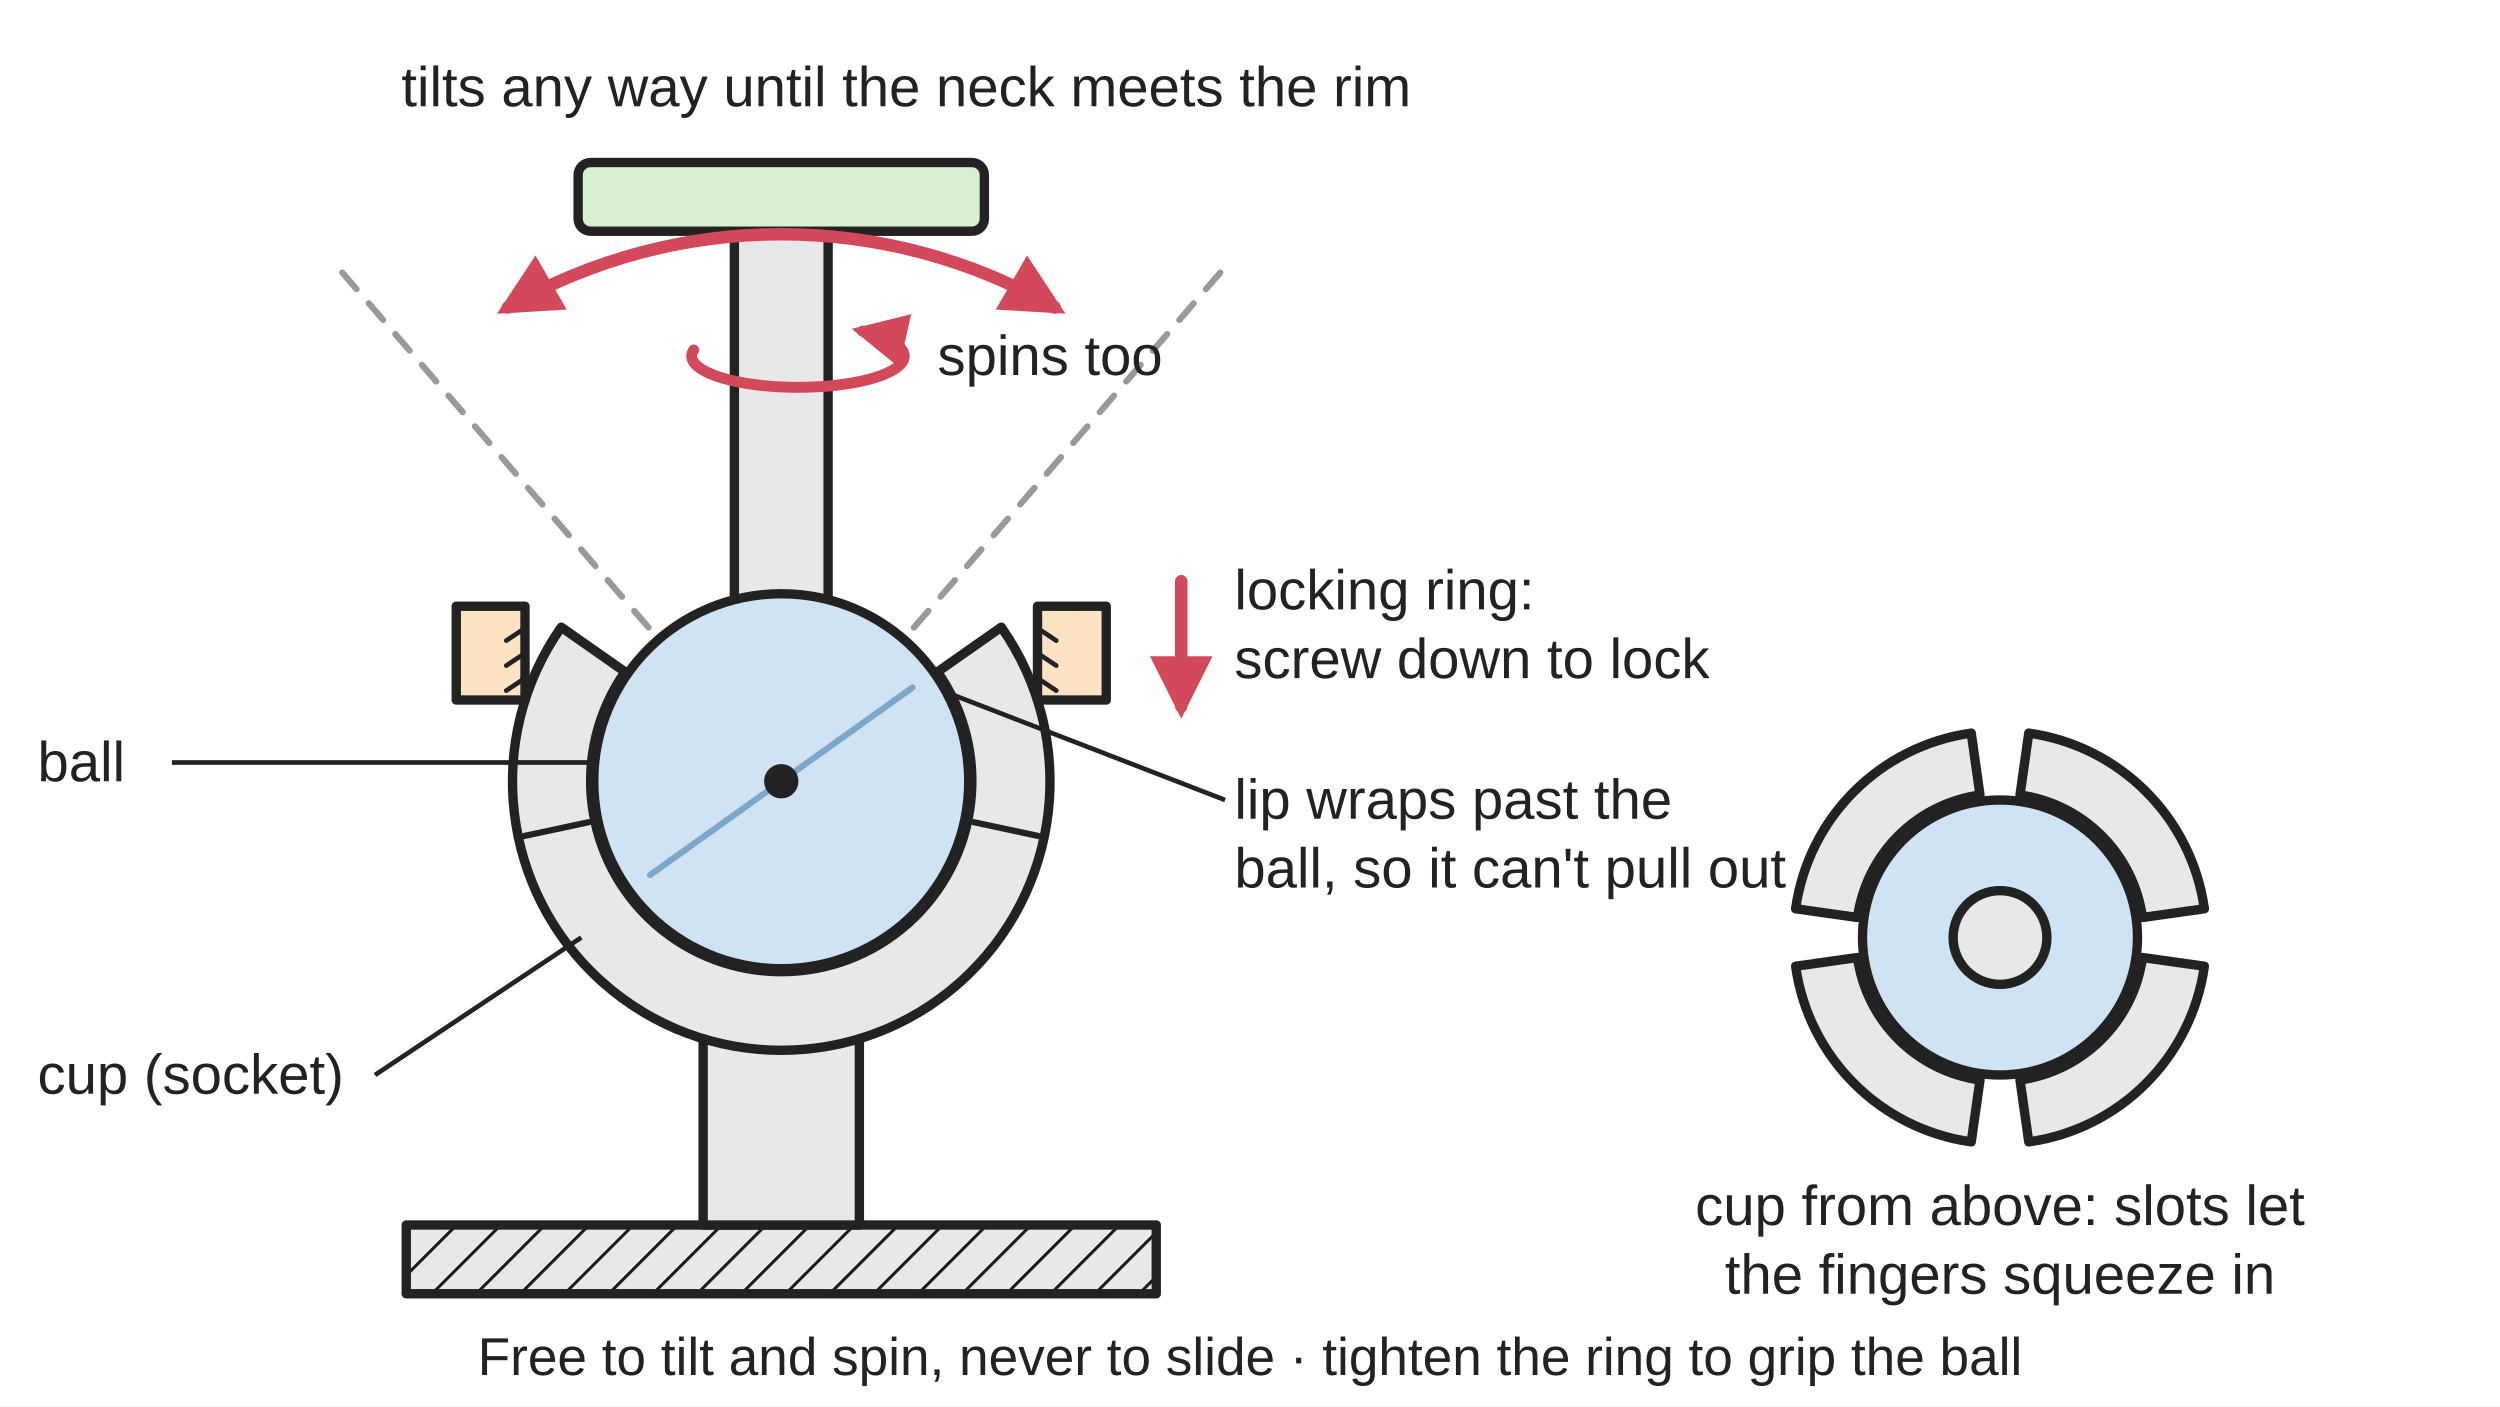
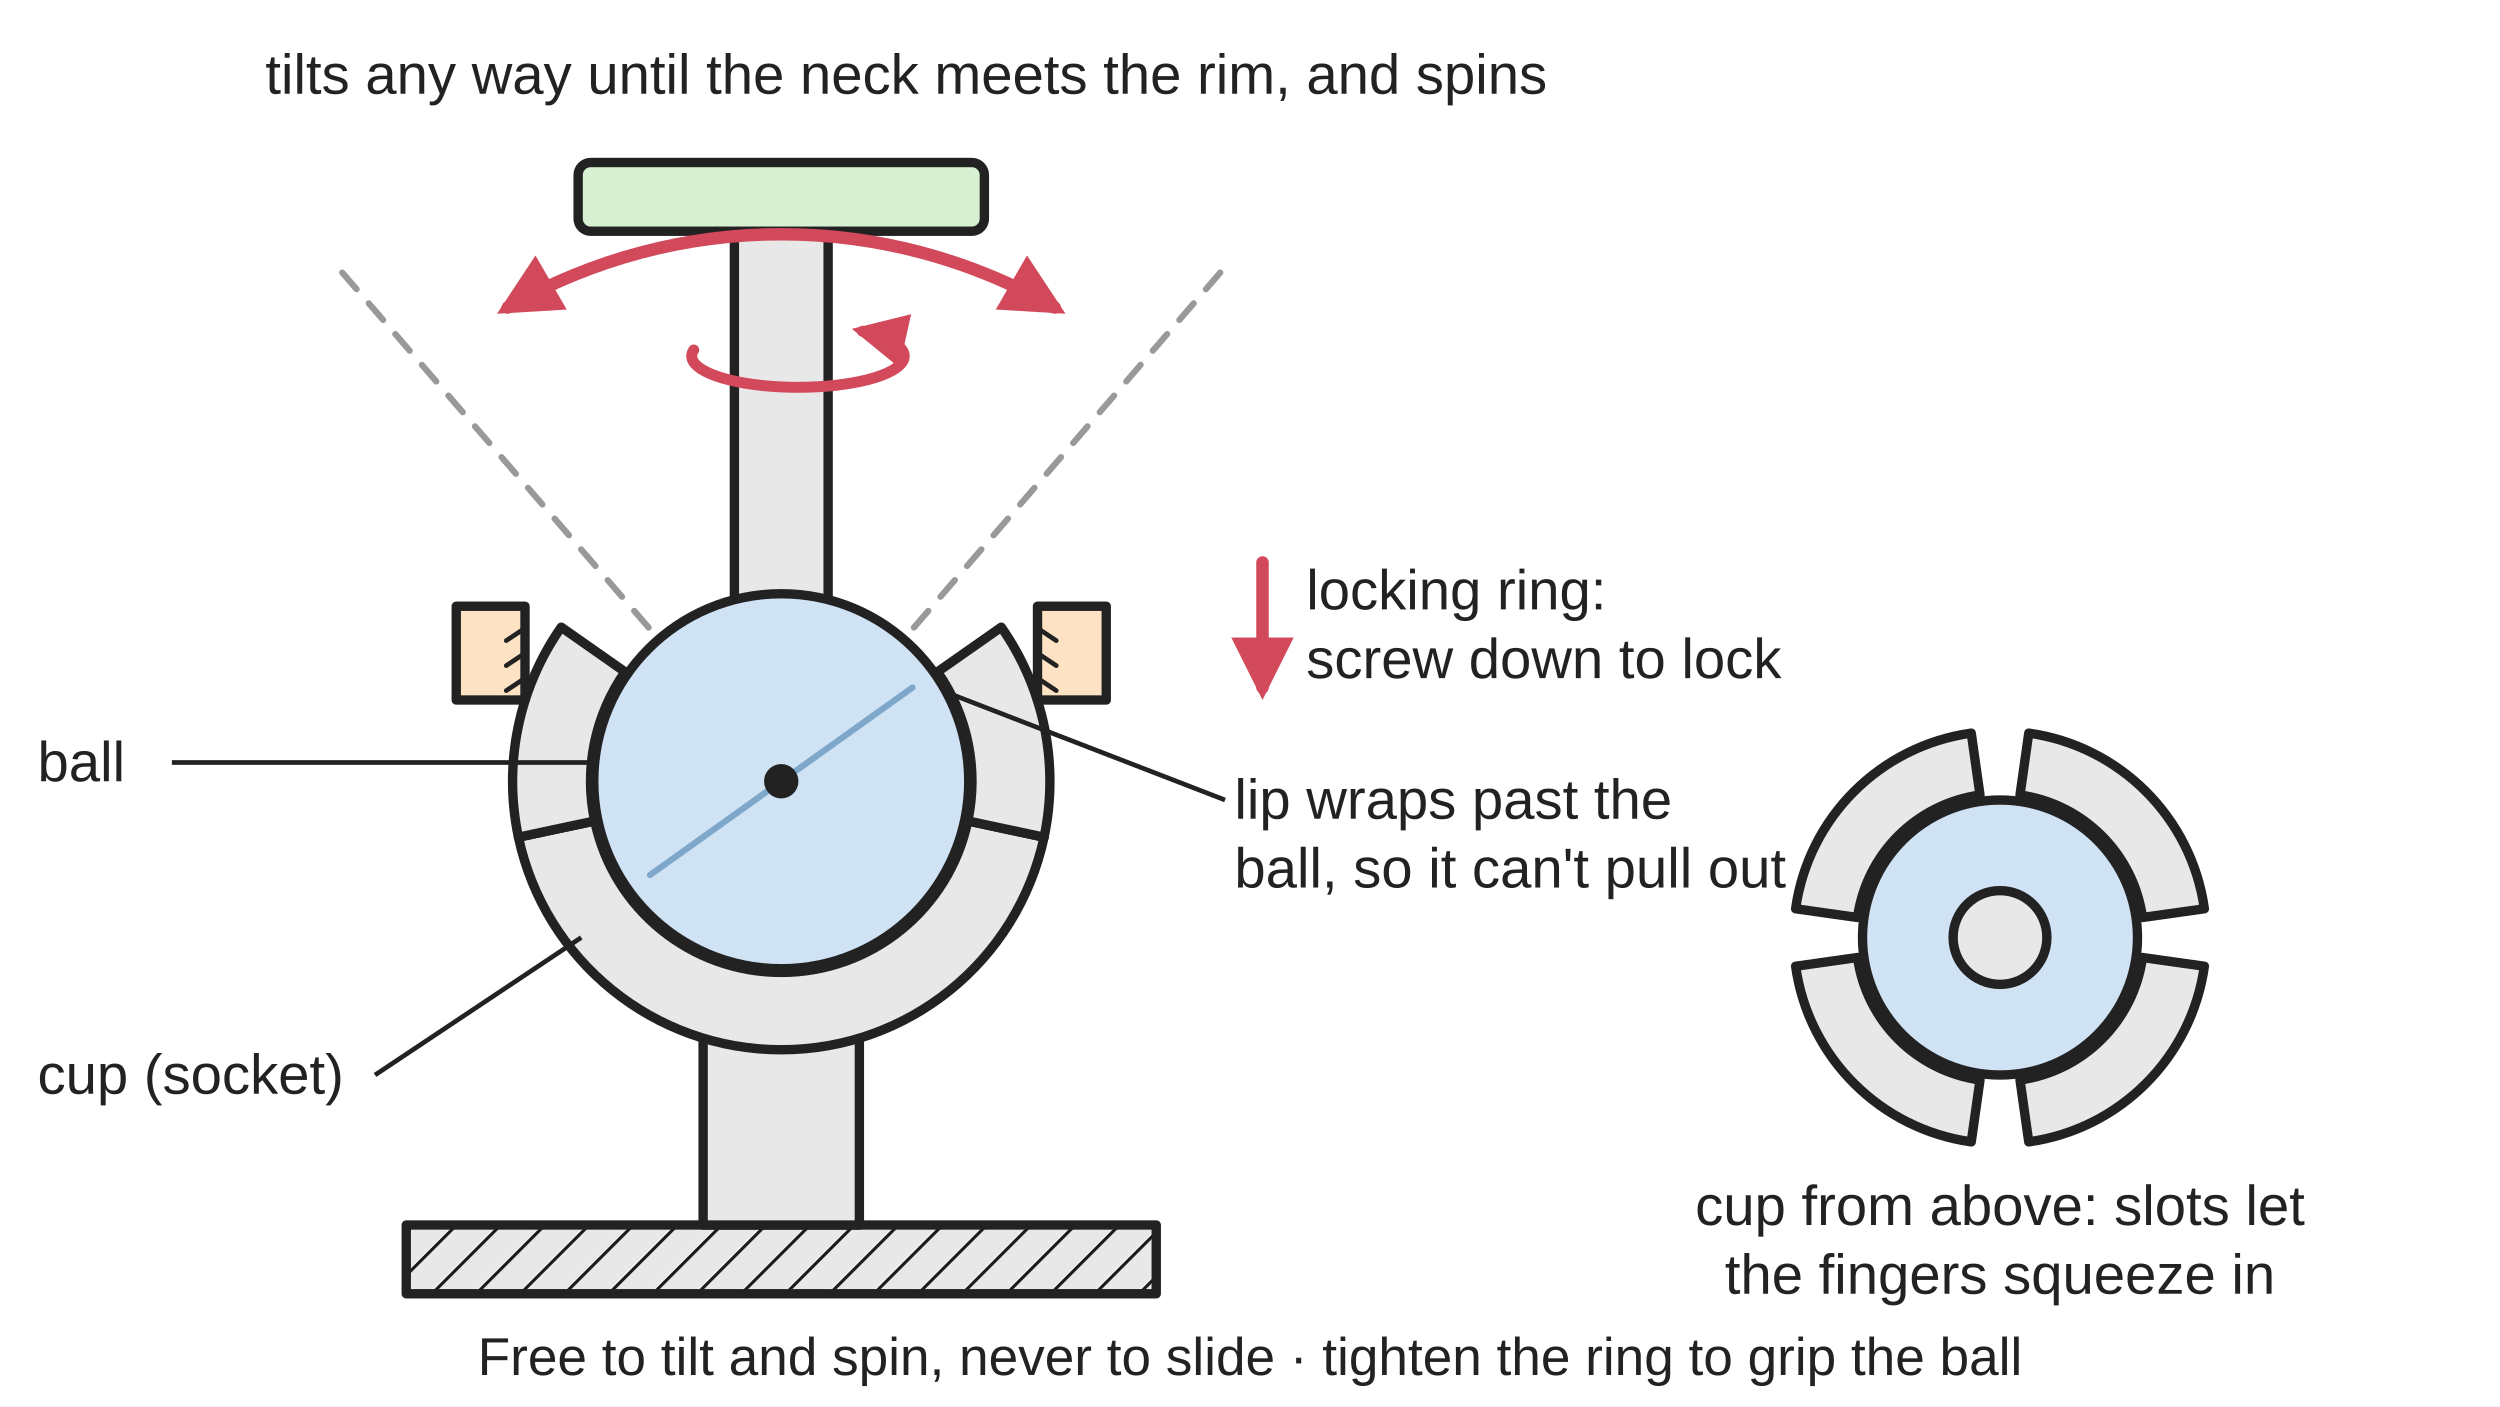
<svg xmlns="http://www.w3.org/2000/svg" viewBox="0 0 800 450" width="800" height="450" role="img">
  <rect width="800" height="450" fill="#ffffff" />
  <defs>
    <marker id="ah" viewBox="0 0 10 10" refX="8" refY="5" markerWidth="5" markerHeight="5" orient="auto-start-reverse">
      <path d="M0,0 L10,5 L0,10 z" fill="#d1495b" />
    </marker>
    <pattern id="hatch" width="10" height="10" patternUnits="userSpaceOnUse" patternTransform="rotate(45)">
      <rect width="10" height="10" fill="#e8e8e8" />
      <line x1="0" y1="0" x2="0" y2="10" stroke="#222" stroke-width="2" />
    </pattern>
  </defs>
  <g stroke="#222" stroke-width="3" stroke-linejoin="round" stroke-linecap="round">
    <rect x="130" y="392" width="240" height="22" fill="url(#hatch)" />
    <rect x="225" y="330" width="50" height="62" fill="#e8e8e8" />
    <line x1="250" y1="250" x2="109.5" y2="87.2" stroke="#999" stroke-width="2" stroke-dasharray="7 6" />
    <line x1="250" y1="250" x2="390.5" y2="87.2" stroke="#999" stroke-width="2" stroke-dasharray="7 6" />
    <g>
      <animateTransform attributeName="transform" type="rotate" values="0 250 250;0 250 250;-38 250 250;-38 250 250;38 250 250;38 250 250;0 250 250;0 250 250" dur="6s" repeatCount="indefinite" keyTimes="0;0.08;0.24;0.3;0.5;0.56;0.68;1" calcMode="spline" keySplines="0.4 0 0.2 1;0.4 0 0.2 1;0.4 0 0.2 1;0.4 0 0.2 1;0.4 0 0.2 1;0.4 0 0.2 1;0.4 0 0.2 1" />
      <rect x="235" y="72" width="30" height="178" fill="#e8e8e8" />
      <rect x="185" y="52" width="130" height="22" rx="4" fill="#d8f0d2" />
      <circle cx="250" cy="250" r="60" fill="#cfe3f5" />
      <path d="M208,280 L292,220" stroke="#7fa7c9" stroke-width="2" fill="none" />
      <circle cx="250" cy="250" r="4" fill="#222" />
+       <path d="M222,112 A34,10 0 1 0 276,106" fill="none" stroke="#d1495b" stroke-width="3.5" marker-end="url(#ah)" />
    </g>
-     <path d="M200,215 A61,61 0 1 0 300,215 L320.4,200.7 A86,86 0 1 1 179.6,200.7 Z" fill="#e8e8e8">
-       <animate attributeName="d" values="M200,215 A61,61 0 1 0 300,215 L320.4,200.7 A86,86 0 1 1 179.6,200.7 Z;M200,215 A61,61 0 1 0 300,215 L320.4,200.7 A86,86 0 1 1 179.6,200.7 Z;M203,215 A61,61 0 1 0 297,215 L317.4,200.7 A86,86 0 1 1 182.6,200.7 Z;M203,215 A61,61 0 1 0 297,215 L317.4,200.7 A86,86 0 1 1 182.6,200.7 Z;M200,215 A61,61 0 1 0 300,215 L320.4,200.7 A86,86 0 1 1 179.6,200.7 Z" dur="6s" repeatCount="indefinite" keyTimes="0;0.7;0.78;0.92;1" calcMode="spline" keySplines="0.4 0 0.2 1;0.4 0 0.2 1;0.4 0 0.2 1;0.4 0 0.2 1" />
-     </path>
-     <line x1="188.4" y1="263.1" x2="167.8" y2="267.5" stroke-width="2" />
-     <line x1="311.6" y1="263.1" x2="332.2" y2="267.5" stroke-width="2" />
+     <path d="M190.3,262.7 A61,61 0 0 0 309.7,262.7 L334.1,267.9 A86,86 0 0 1 165.9,267.9 Z" fill="#e8e8e8" />
+     <g>
+       <animateTransform attributeName="transform" type="rotate" values="0 165.9 267.9;0 165.9 267.9;2.5 165.9 267.9;2.5 165.9 267.9;0 165.9 267.9" dur="6s" repeatCount="indefinite" keyTimes="0;0.7;0.78;0.92;1" calcMode="spline" keySplines="0.4 0 0.2 1;0.4 0 0.2 1;0.4 0 0.2 1;0.4 0 0.2 1" />
+       <path d="M190.3,262.7 A61,61 0 0 1 200,215 L179.6,200.7 A86,86 0 0 0 165.9,267.9 Z" fill="#e8e8e8" />
+     </g>
+     <line x1="112" y1="222" x2="138" y2="222" stroke="#d1495b" stroke-width="4" marker-end="url(#ah)" opacity="0">
+       <animate attributeName="opacity" values="0;0;1;1;0;0" dur="6s" repeatCount="indefinite" keyTimes="0;0.74;0.78;0.92;0.96;1" />
+     </line>
+     <g>
+       <animateTransform attributeName="transform" type="rotate" values="0 334.1 267.9;0 334.1 267.9;-2.5 334.1 267.9;-2.5 334.1 267.9;0 334.1 267.9" dur="6s" repeatCount="indefinite" keyTimes="0;0.7;0.78;0.92;1" calcMode="spline" keySplines="0.4 0 0.2 1;0.4 0 0.2 1;0.4 0 0.2 1;0.4 0 0.2 1" />
+       <path d="M309.7,262.7 A61,61 0 0 0 300,215 L320.4,200.7 A86,86 0 0 1 334.1,267.9 Z" fill="#e8e8e8" />
+     </g>
+     <line x1="388" y1="222" x2="362" y2="222" stroke="#d1495b" stroke-width="4" marker-end="url(#ah)" opacity="0">
+       <animate attributeName="opacity" values="0;0;1;1;0;0" dur="6s" repeatCount="indefinite" keyTimes="0;0.74;0.78;0.92;0.96;1" />
+     </line>
    <g>
      <animateTransform attributeName="transform" type="translate" values="0 0;0 0;0 13;0 13;0 0" dur="6s" repeatCount="indefinite" keyTimes="0;0.7;0.78;0.92;1" calcMode="spline" keySplines="0.4 0 0.2 1;0.4 0 0.2 1;0.4 0 0.2 1;0.4 0 0.2 1" />
      <rect x="146" y="194" width="22" height="30" fill="#fde2c4" />
      <line x1="168" y1="201" x2="162" y2="205" stroke-width="1.5" />
      <line x1="168" y1="209" x2="162" y2="213" stroke-width="1.5" />
      <line x1="168" y1="217" x2="162" y2="221" stroke-width="1.5" />
      <rect x="332" y="194" width="22" height="30" fill="#fde2c4" />
      <line x1="332" y1="201" x2="338" y2="205" stroke-width="1.5" />
      <line x1="332" y1="209" x2="338" y2="213" stroke-width="1.5" />
      <line x1="332" y1="217" x2="338" y2="221" stroke-width="1.5" />
    </g>
    <path d="M162.5,98.4 A175,175 0 0 1 337.5,98.4" fill="none" stroke="#d1495b" stroke-width="4" marker-start="url(#ah)" marker-end="url(#ah)" />
-     <path d="M222,112 A34,10 0 1 0 276,106" fill="none" stroke="#d1495b" stroke-width="3.5" marker-end="url(#ah)" />
-     <line x1="378" y1="186" x2="378" y2="226" stroke="#d1495b" stroke-width="4" marker-end="url(#ah)" />
+     <line x1="404" y1="180" x2="404" y2="220" stroke="#d1495b" stroke-width="4" marker-end="url(#ah)" />
    <circle cx="640" cy="300" r="44" fill="#cfe3f5" />
    <path d="M685.6,306.4 A46,46 0 0 1 646.4,345.6 L649.2,365.4 A66,66 0 0 0 705.4,309.2 Z" fill="#e8e8e8">
      <animateTransform attributeName="transform" type="translate" values="0 0;0 0;-2.1 -2.1;-2.1 -2.1;0 0" dur="6s" repeatCount="indefinite" keyTimes="0;0.7;0.78;0.92;1" calcMode="spline" keySplines="0.4 0 0.2 1;0.4 0 0.2 1;0.4 0 0.2 1;0.4 0 0.2 1" />
    </path>
    <path d="M633.6,345.6 A46,46 0 0 1 594.4,306.4 L574.6,309.2 A66,66 0 0 0 630.8,365.4 Z" fill="#e8e8e8">
      <animateTransform attributeName="transform" type="translate" values="0 0;0 0;2.1 -2.1;2.1 -2.1;0 0" dur="6s" repeatCount="indefinite" keyTimes="0;0.7;0.78;0.92;1" calcMode="spline" keySplines="0.4 0 0.2 1;0.4 0 0.2 1;0.4 0 0.2 1;0.4 0 0.2 1" />
    </path>
    <path d="M594.4,293.6 A46,46 0 0 1 633.6,254.4 L630.8,234.6 A66,66 0 0 0 574.6,290.8 Z" fill="#e8e8e8">
      <animateTransform attributeName="transform" type="translate" values="0 0;0 0;2.1 2.1;2.1 2.1;0 0" dur="6s" repeatCount="indefinite" keyTimes="0;0.7;0.78;0.92;1" calcMode="spline" keySplines="0.4 0 0.2 1;0.4 0 0.2 1;0.4 0 0.2 1;0.4 0 0.2 1" />
    </path>
    <path d="M646.4,254.4 A46,46 0 0 1 685.6,293.6 L705.4,290.8 A66,66 0 0 0 649.2,234.6 Z" fill="#e8e8e8">
      <animateTransform attributeName="transform" type="translate" values="0 0;0 0;-2.1 2.1;-2.1 2.1;0 0" dur="6s" repeatCount="indefinite" keyTimes="0;0.7;0.78;0.92;1" calcMode="spline" keySplines="0.4 0 0.2 1;0.4 0 0.2 1;0.4 0 0.2 1;0.4 0 0.2 1" />
    </path>
    <circle cx="640" cy="300" r="15" fill="#e8e8e8" />
  </g>
  <g font-family="Arial, Helvetica, sans-serif" font-size="18" fill="#222">
-     <text x="290" y="34" text-anchor="middle">tilts any way until the neck meets the rim</text>
-     <text x="300" y="120">spins too</text>
+     <text x="290" y="30" text-anchor="middle">tilts any way until the neck meets the rim, and spins</text>
    <text x="12" y="250">ball</text>
    <line x1="55" y1="244" x2="188" y2="244" stroke="#222" stroke-width="1.5" />
    <text x="12" y="350">cup (socket)</text>
    <line x1="120" y1="344" x2="186" y2="300" stroke="#222" stroke-width="1.5" />
-     <text x="395" y="195">locking ring:</text>
-     <text x="395" y="217">screw down to lock</text>
+     <text x="418" y="195">locking ring:</text>
+     <text x="418" y="217">screw down to lock</text>
    <text x="395" y="262">lip wraps past the</text>
    <text x="395" y="284">ball, so it can't pull out</text>
    <line x1="392" y1="256" x2="304" y2="222" stroke="#222" stroke-width="1.5" />
    <text x="640" y="392" text-anchor="middle">cup from above: slots let</text>
    <text x="640" y="414" text-anchor="middle">the fingers squeeze in</text>
    <text x="400" y="440" text-anchor="middle" font-size="17">Free to tilt and spin, never to slide · tighten the ring to grip the ball</text>
  </g>
</svg>
